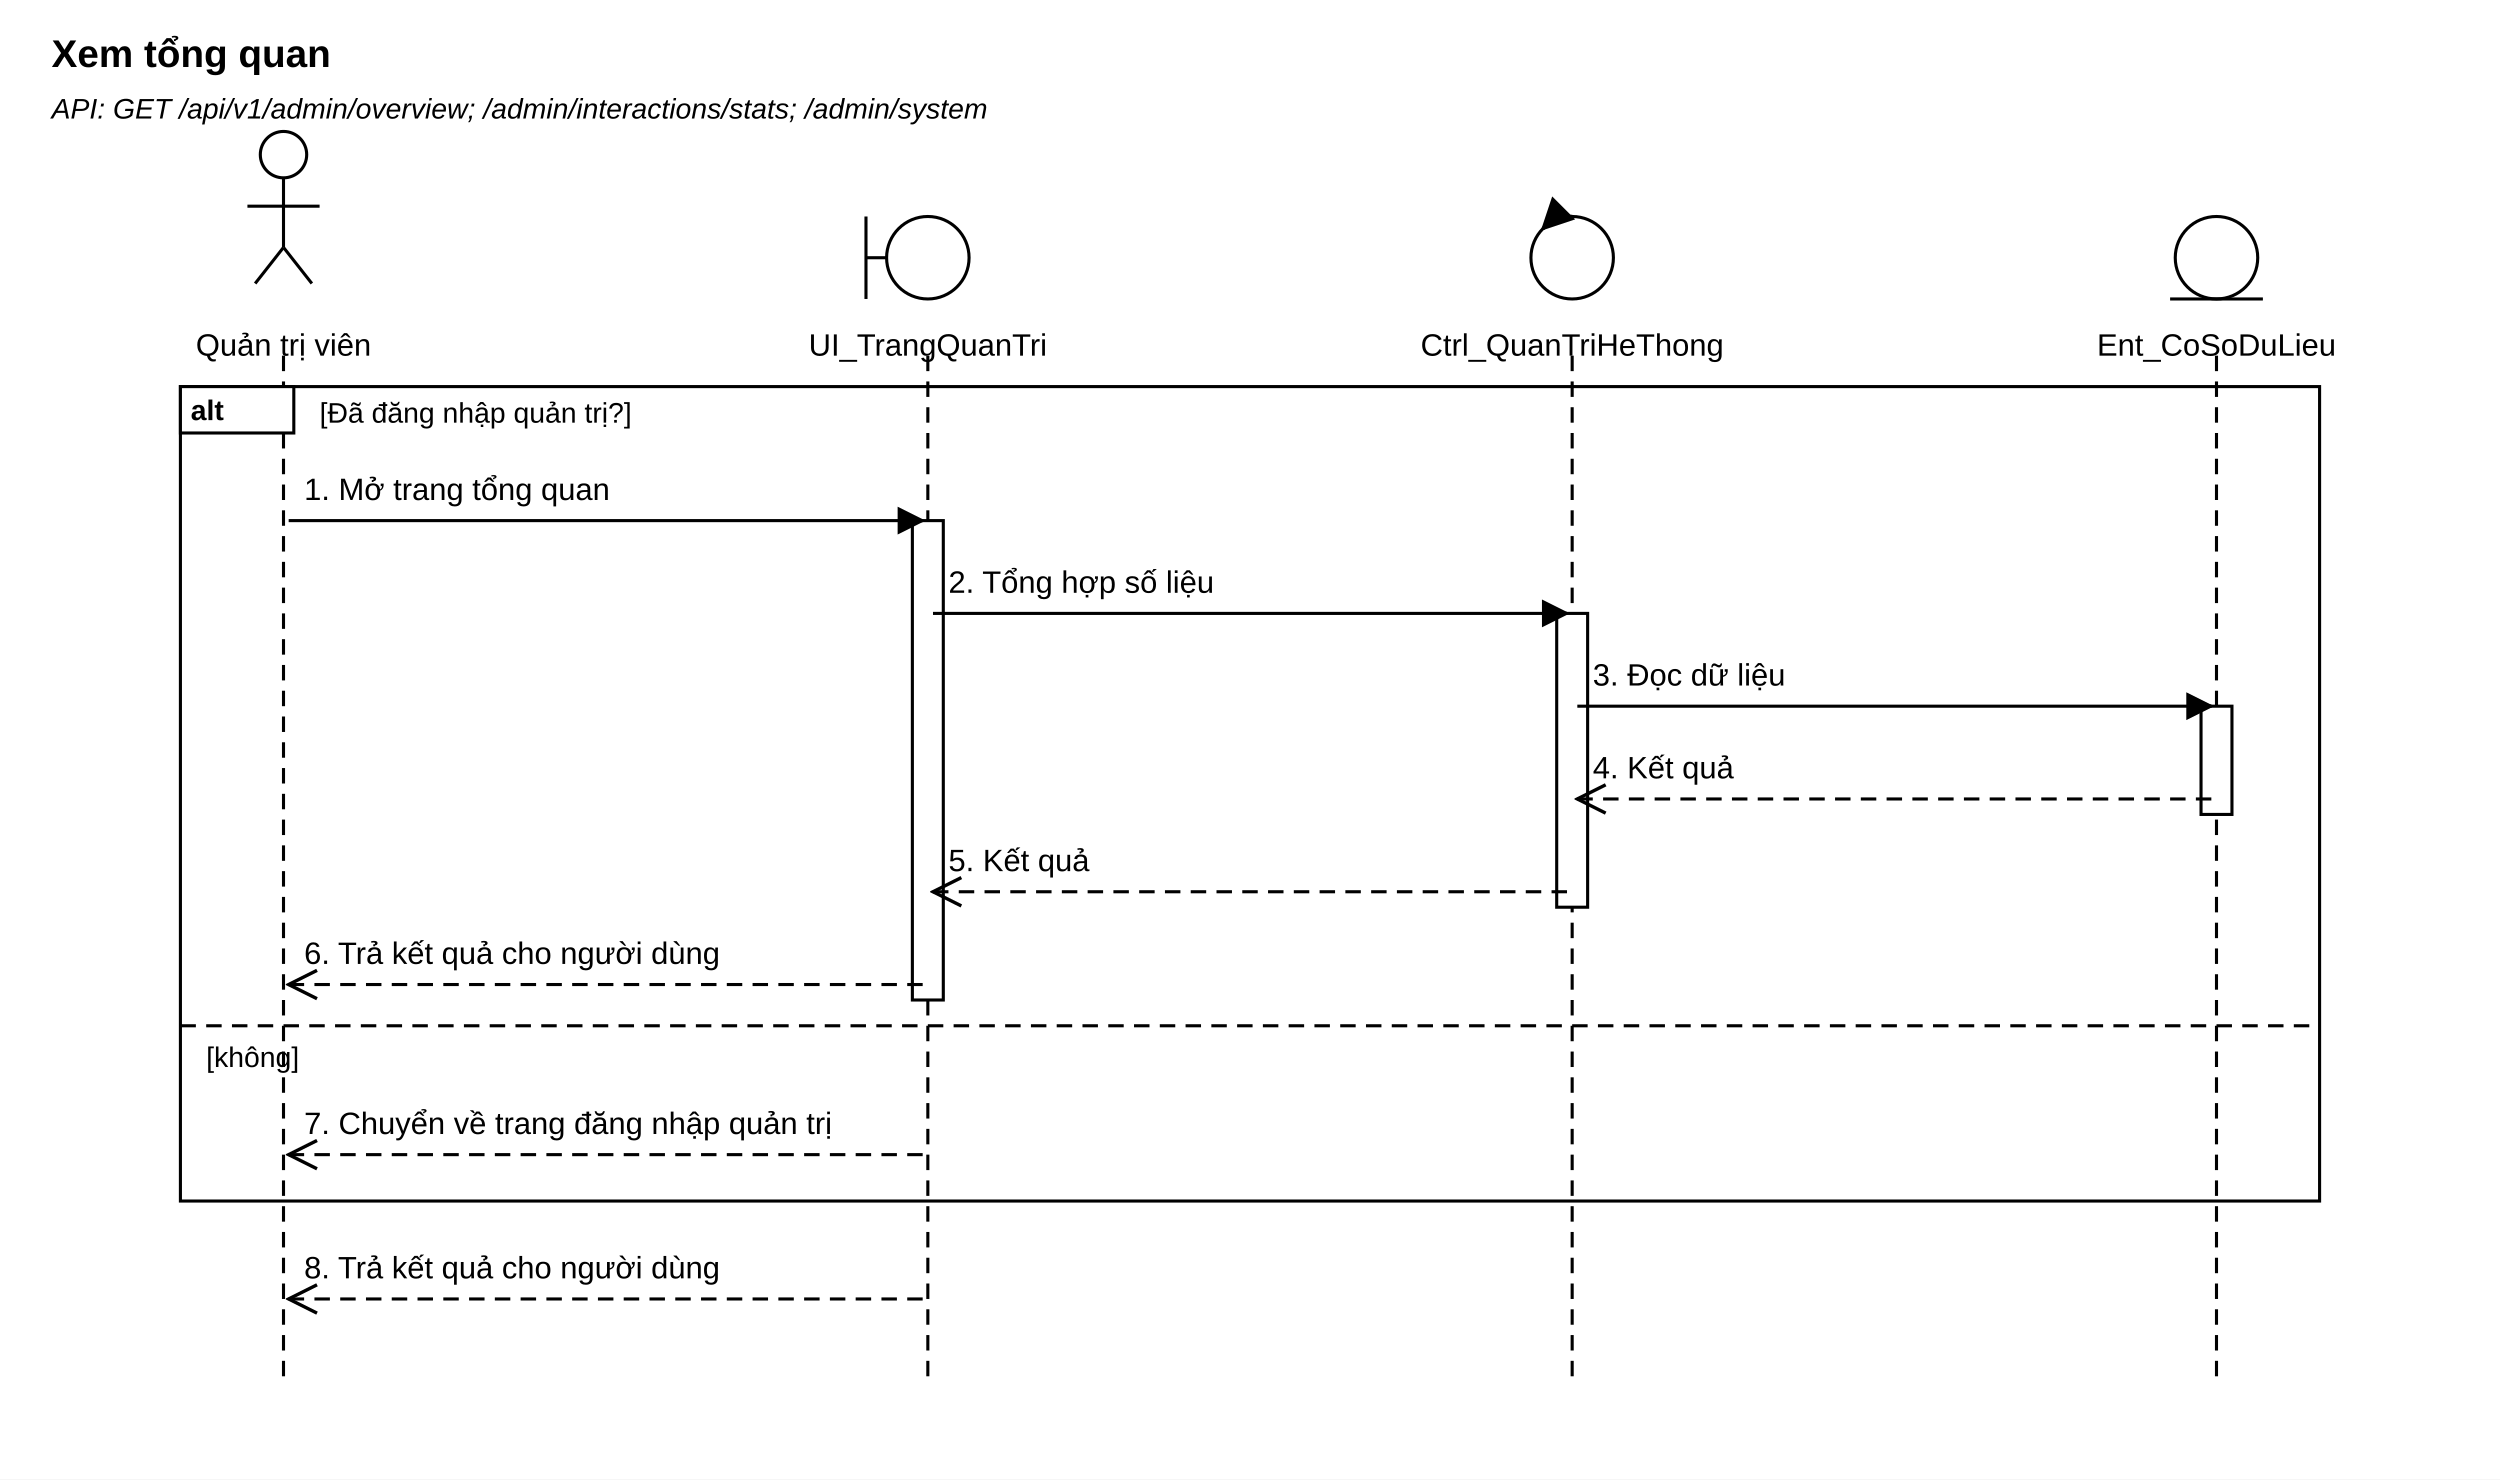
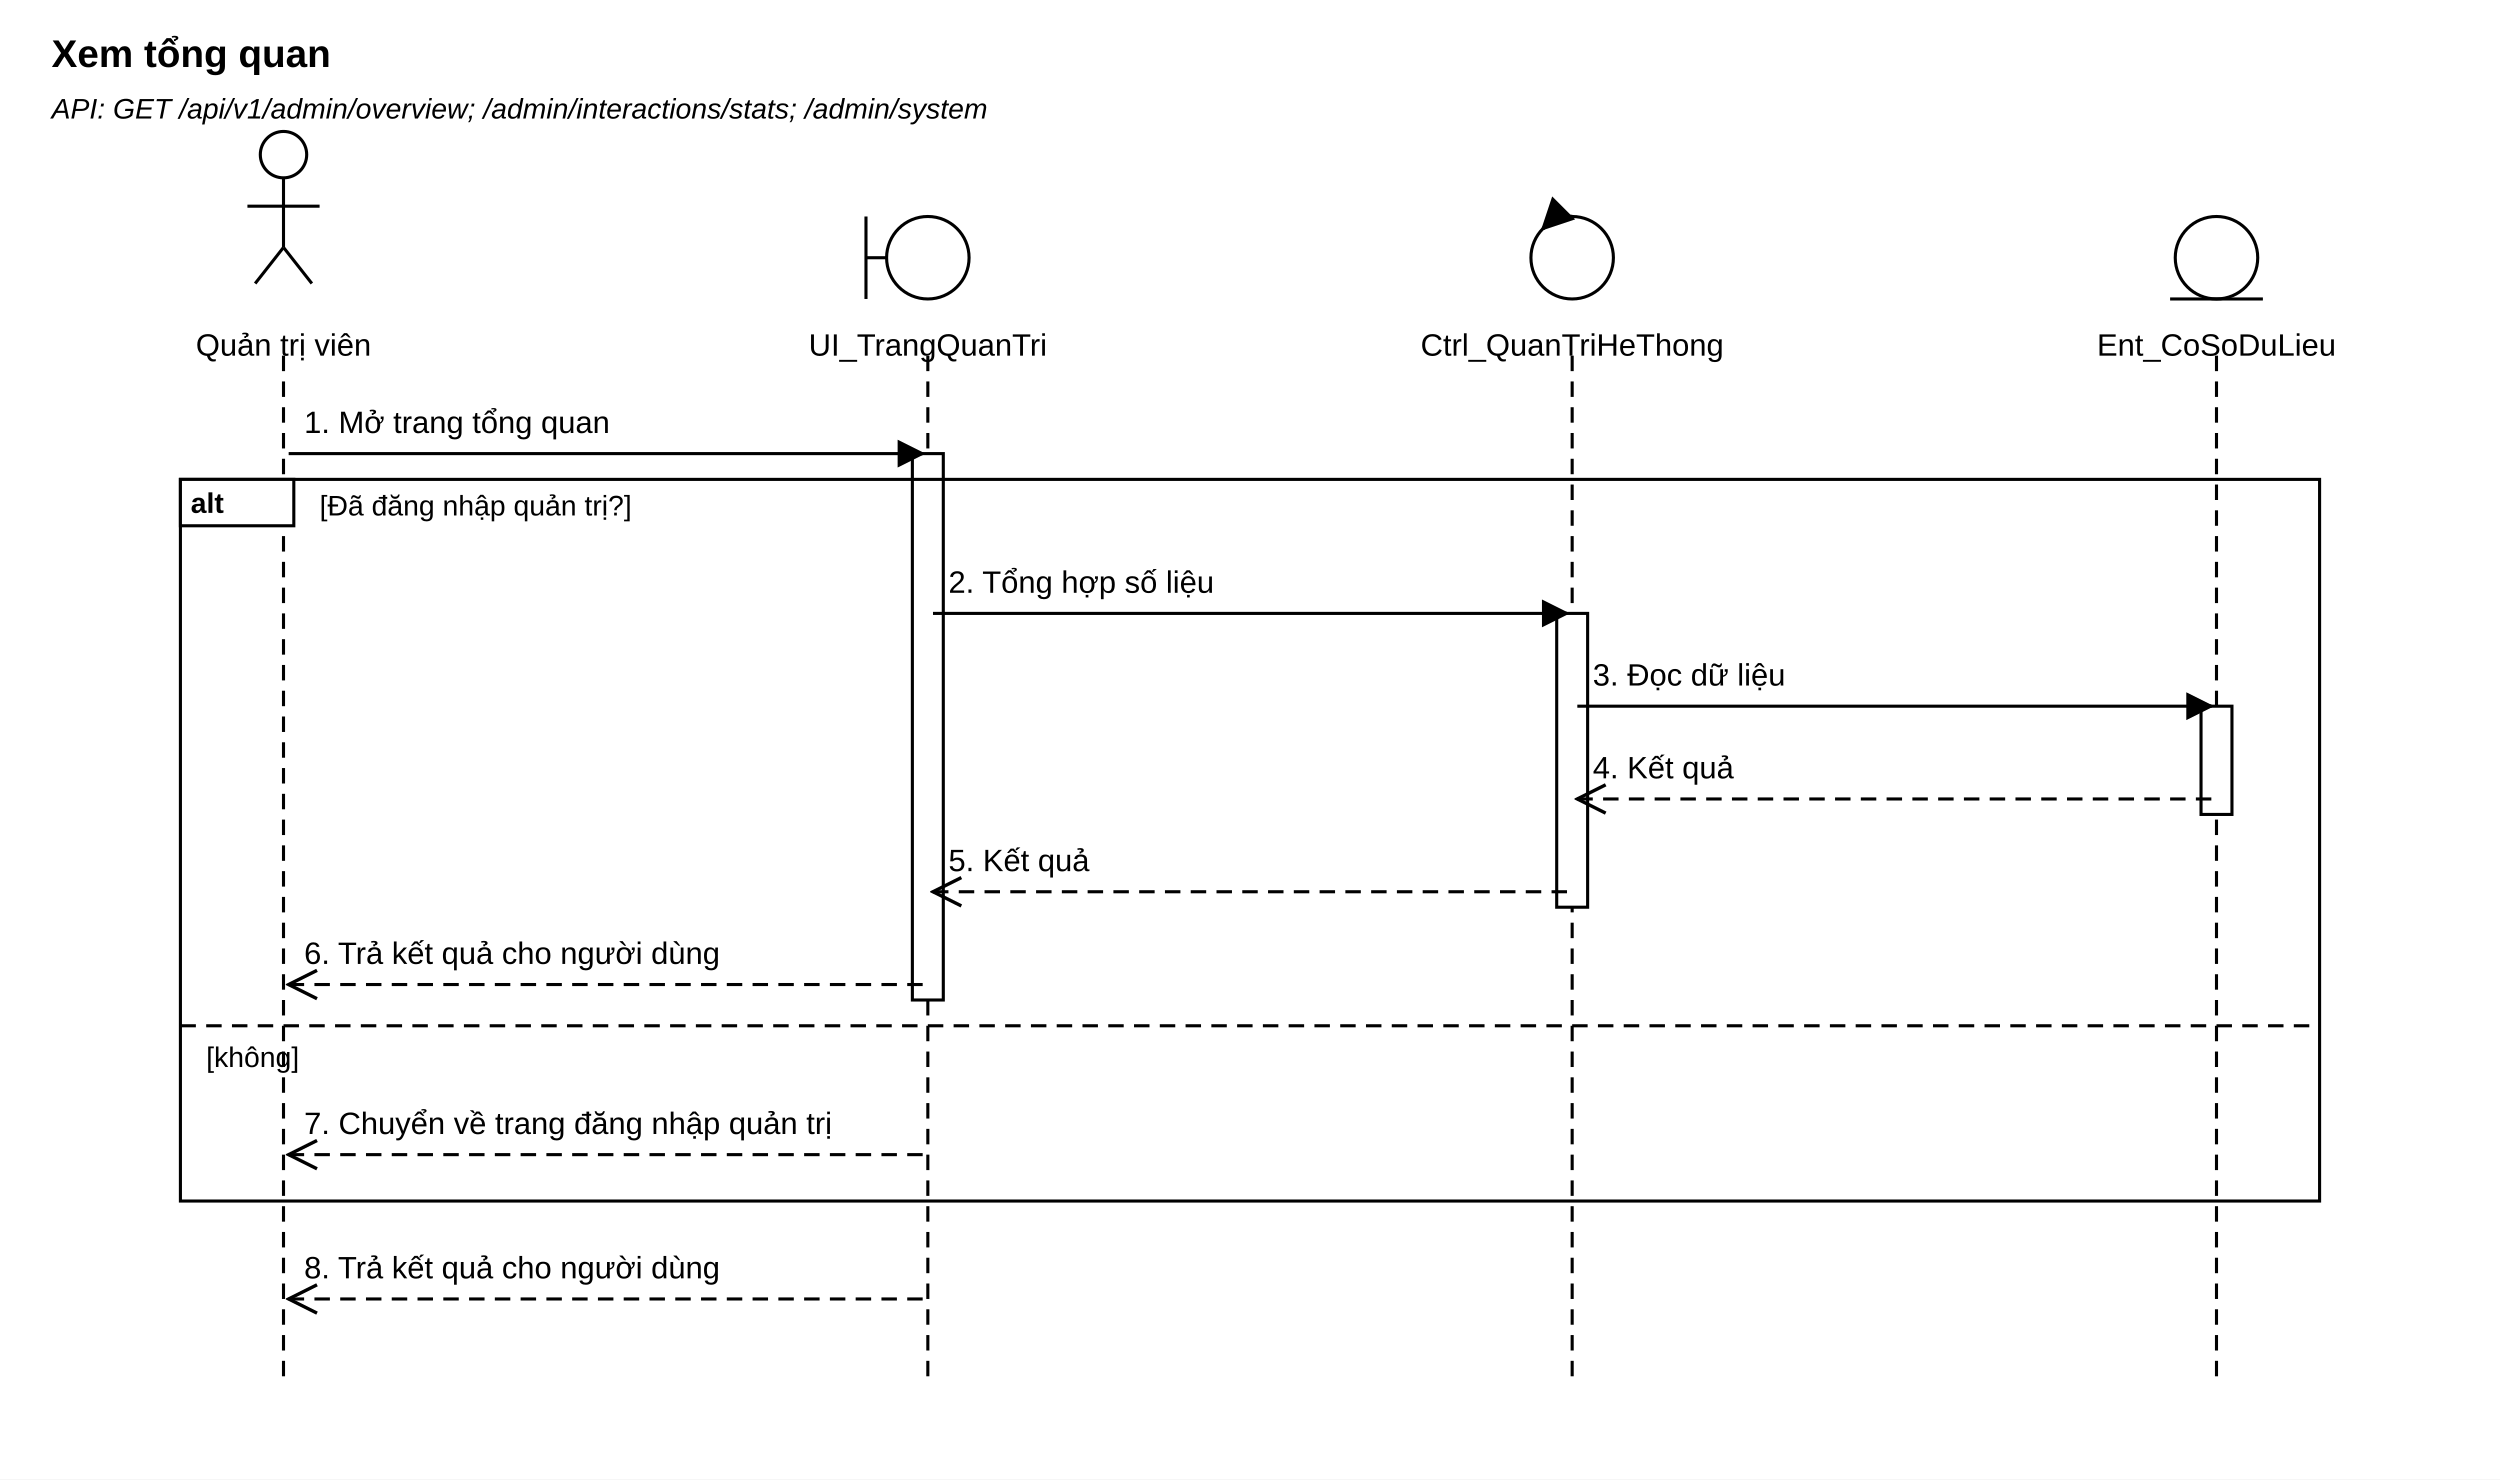
<svg xmlns="http://www.w3.org/2000/svg" width="970" height="574" viewBox="0 0 970 574">
  <defs>
    <marker id="dac" viewBox="0 0 10 10" refX="9" refY="5" markerWidth="9" markerHeight="9" orient="auto">
      <path d="M0,0 L10,5 L0,10 z" fill="#000" />
    </marker>
    <marker id="ho" viewBox="0 0 12 12" refX="11" refY="6" markerWidth="11" markerHeight="11" orient="auto">
      <path d="M1,1 L11,6 L1,11" fill="none" stroke="#000" stroke-width="1.2" />
    </marker>
  </defs>
  <rect width="100%" height="100%" fill="#fff" />
  <text x="20" y="26" font-family="Arial, Helvetica, sans-serif" font-size="15" text-anchor="start" font-weight="bold" fill="#000">Xem tổng quan</text>
  <text x="20" y="46" font-family="Arial, Helvetica, sans-serif" font-size="11" text-anchor="start" font-weight="normal" fill="#000" font-style="italic">API: GET /api/v1/admin/overview; /admin/interactions/stats; /admin/system</text>
  <circle cx="110" cy="60" r="9" fill="#fff" stroke="#000" stroke-width="1.2" />
  <line x1="110" y1="69" x2="110" y2="96" stroke="#000" stroke-width="1.2" />
  <line x1="96" y1="80" x2="124" y2="80" stroke="#000" stroke-width="1.2" />
  <line x1="110" y1="96" x2="99" y2="110" stroke="#000" stroke-width="1.2" />
  <line x1="110" y1="96" x2="121" y2="110" stroke="#000" stroke-width="1.2" />
  <text x="110" y="138" font-family="Arial, Helvetica, sans-serif" font-size="12" text-anchor="middle" font-weight="normal" fill="#000">Quản trị viên</text>
  <line x1="336" y1="84" x2="336" y2="116" stroke="#000" stroke-width="1.2" />
  <line x1="336" y1="100" x2="344" y2="100" stroke="#000" stroke-width="1.2" />
  <circle cx="360" cy="100" r="16" fill="#fff" stroke="#000" stroke-width="1.2" />
  <text x="360" y="138" font-family="Arial, Helvetica, sans-serif" font-size="12" text-anchor="middle" font-weight="normal" fill="#000">UI_TrangQuanTri</text>
  <circle cx="610" cy="100" r="16" fill="#fff" stroke="#000" stroke-width="1.2" />
  <path d="M 610 84 A 16 16 0 0 0 598.69 88.69" fill="none" stroke="#000" stroke-width="1.4" marker-end="url(#dac)" />
  <text x="610" y="138" font-family="Arial, Helvetica, sans-serif" font-size="12" text-anchor="middle" font-weight="normal" fill="#000">Ctrl_QuanTriHeThong</text>
  <circle cx="860" cy="100" r="16" fill="#fff" stroke="#000" stroke-width="1.2" />
  <line x1="842" y1="116" x2="878" y2="116" stroke="#000" stroke-width="1.2" />
  <text x="860" y="138" font-family="Arial, Helvetica, sans-serif" font-size="12" text-anchor="middle" font-weight="normal" fill="#000">Ent_CoSoDuLieu</text>
  <line x1="110" y1="138" x2="110" y2="534" stroke="#000" stroke-width="1.2" stroke-dasharray="6 4" />
  <line x1="360" y1="138" x2="360" y2="534" stroke="#000" stroke-width="1.2" stroke-dasharray="6 4" />
  <line x1="610" y1="138" x2="610" y2="534" stroke="#000" stroke-width="1.2" stroke-dasharray="6 4" />
  <line x1="860" y1="138" x2="860" y2="534" stroke="#000" stroke-width="1.2" stroke-dasharray="6 4" />
  <rect x="854" y="274" width="12" height="42" rx="0" fill="#fff" stroke="#000" stroke-width="1.2" />
  <rect x="604" y="238" width="12" height="114" rx="0" fill="#fff" stroke="#000" stroke-width="1.2" />
-   <rect x="354" y="202" width="12" height="186" rx="0" fill="#fff" stroke="#000" stroke-width="1.2" />
-   <line x1="112" y1="202" x2="358" y2="202" stroke="#000" stroke-width="1.2" marker-end="url(#dac)" />
-   <text x="118" y="194" font-family="Arial, Helvetica, sans-serif" font-size="12" text-anchor="start" font-weight="normal" fill="#000">1. Mở trang tổng quan</text>
+   <rect x="354" y="176" width="12" height="212" rx="0" fill="#fff" stroke="#000" stroke-width="1.2" />
+   <line x1="112" y1="176" x2="358" y2="176" stroke="#000" stroke-width="1.2" marker-end="url(#dac)" />
+   <text x="118" y="168" font-family="Arial, Helvetica, sans-serif" font-size="12" text-anchor="start" font-weight="normal" fill="#000">1. Mở trang tổng quan</text>
  <line x1="362" y1="238" x2="608" y2="238" stroke="#000" stroke-width="1.2" marker-end="url(#dac)" />
  <text x="368" y="230" font-family="Arial, Helvetica, sans-serif" font-size="12" text-anchor="start" font-weight="normal" fill="#000">2. Tổng hợp số liệu</text>
  <line x1="612" y1="274" x2="858" y2="274" stroke="#000" stroke-width="1.2" marker-end="url(#dac)" />
  <text x="618" y="266" font-family="Arial, Helvetica, sans-serif" font-size="12" text-anchor="start" font-weight="normal" fill="#000">3. Đọc dữ liệu</text>
  <line x1="858" y1="310" x2="612" y2="310" stroke="#000" stroke-width="1.2" stroke-dasharray="6 4" marker-end="url(#ho)" />
  <text x="618" y="302" font-family="Arial, Helvetica, sans-serif" font-size="12" text-anchor="start" font-weight="normal" fill="#000">4. Kết quả</text>
  <line x1="608" y1="346" x2="362" y2="346" stroke="#000" stroke-width="1.2" stroke-dasharray="6 4" marker-end="url(#ho)" />
  <text x="368" y="338" font-family="Arial, Helvetica, sans-serif" font-size="12" text-anchor="start" font-weight="normal" fill="#000">5. Kết quả</text>
  <line x1="358" y1="382" x2="112" y2="382" stroke="#000" stroke-width="1.2" stroke-dasharray="6 4" marker-end="url(#ho)" />
  <text x="118" y="374" font-family="Arial, Helvetica, sans-serif" font-size="12" text-anchor="start" font-weight="normal" fill="#000">6. Trả kết quả cho người dùng</text>
  <line x1="70" y1="398" x2="900" y2="398" stroke="#000" stroke-width="1.2" stroke-dasharray="6 4" />
  <text x="80" y="414" font-family="Arial, Helvetica, sans-serif" font-size="11" text-anchor="start" font-weight="normal" fill="#000">[không]</text>
  <line x1="358" y1="448" x2="112" y2="448" stroke="#000" stroke-width="1.2" stroke-dasharray="6 4" marker-end="url(#ho)" />
  <text x="118" y="440" font-family="Arial, Helvetica, sans-serif" font-size="12" text-anchor="start" font-weight="normal" fill="#000">7. Chuyển về trang đăng nhập quản trị</text>
-   <rect x="70" y="150" width="830" height="316" rx="0" fill="none" stroke="#000" stroke-width="1.2" />
-   <rect x="70" y="150" width="44" height="18" fill="#fff" stroke="#000" stroke-width="1.2" />
-   <text x="74" y="163" font-family="Arial, Helvetica, sans-serif" font-size="11" text-anchor="start" font-weight="bold" fill="#000">alt</text>
-   <text x="124" y="164" font-family="Arial, Helvetica, sans-serif" font-size="11" text-anchor="start" font-weight="normal" fill="#000">[Đã đăng nhập quản trị?]</text>
+   <rect x="70" y="186" width="830" height="280" rx="0" fill="none" stroke="#000" stroke-width="1.2" />
+   <rect x="70" y="186" width="44" height="18" fill="#fff" stroke="#000" stroke-width="1.2" />
+   <text x="74" y="199" font-family="Arial, Helvetica, sans-serif" font-size="11" text-anchor="start" font-weight="bold" fill="#000">alt</text>
+   <text x="124" y="200" font-family="Arial, Helvetica, sans-serif" font-size="11" text-anchor="start" font-weight="normal" fill="#000">[Đã đăng nhập quản trị?]</text>
  <line x1="358" y1="504" x2="112" y2="504" stroke="#000" stroke-width="1.2" stroke-dasharray="6 4" marker-end="url(#ho)" />
  <text x="118" y="496" font-family="Arial, Helvetica, sans-serif" font-size="12" text-anchor="start" font-weight="normal" fill="#000">8. Trả kết quả cho người dùng</text>
</svg>
